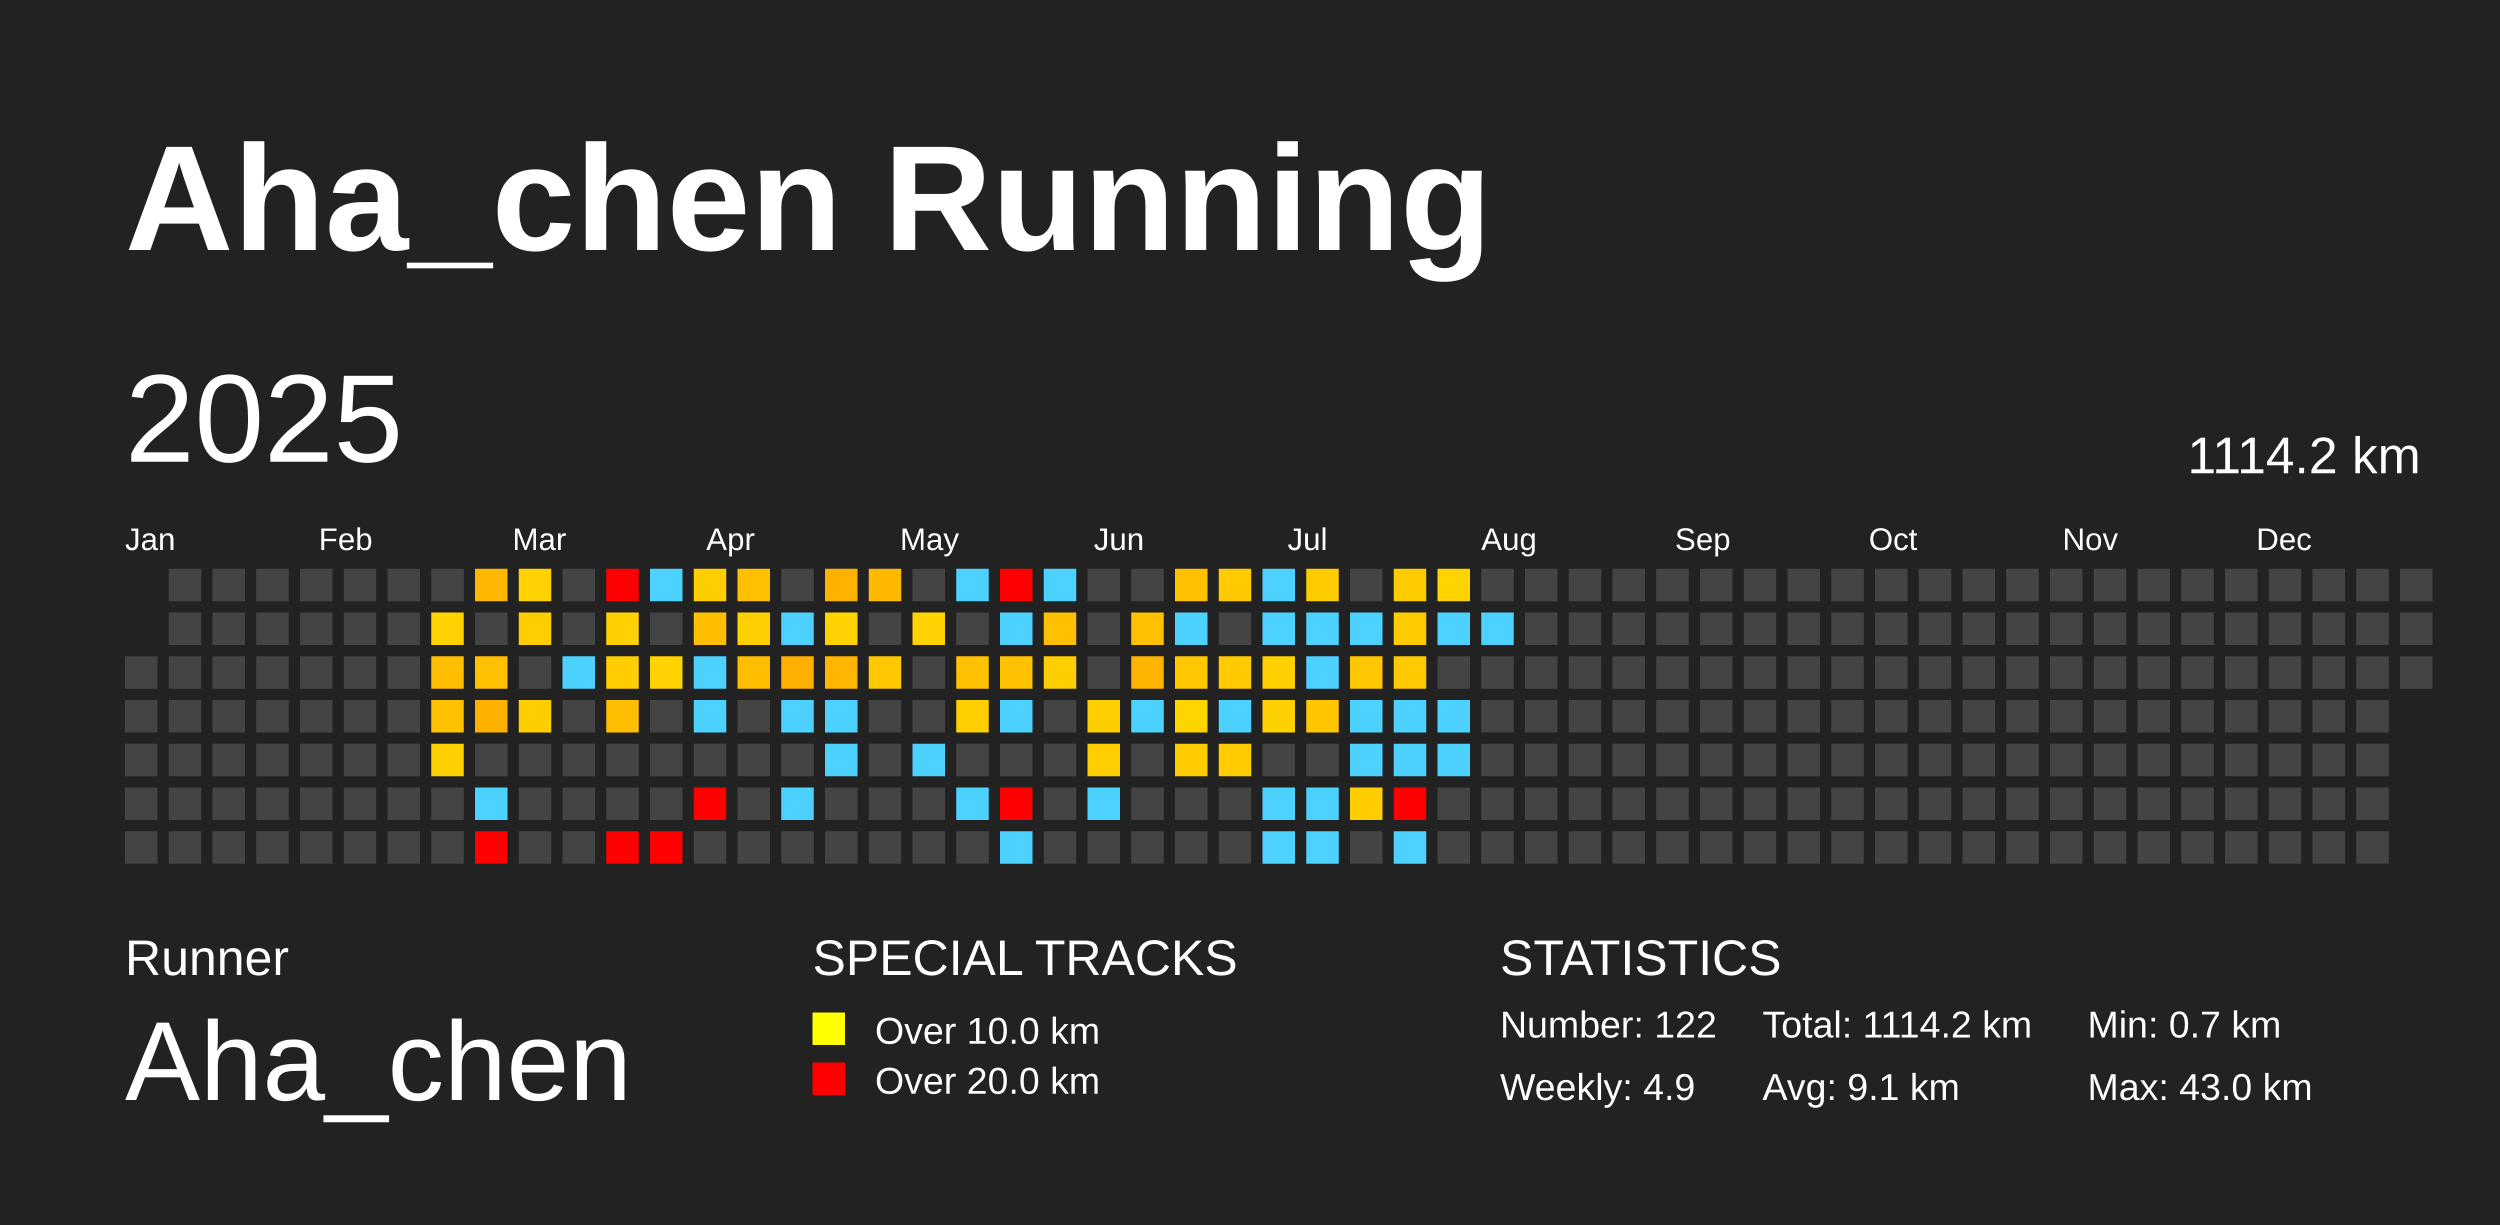
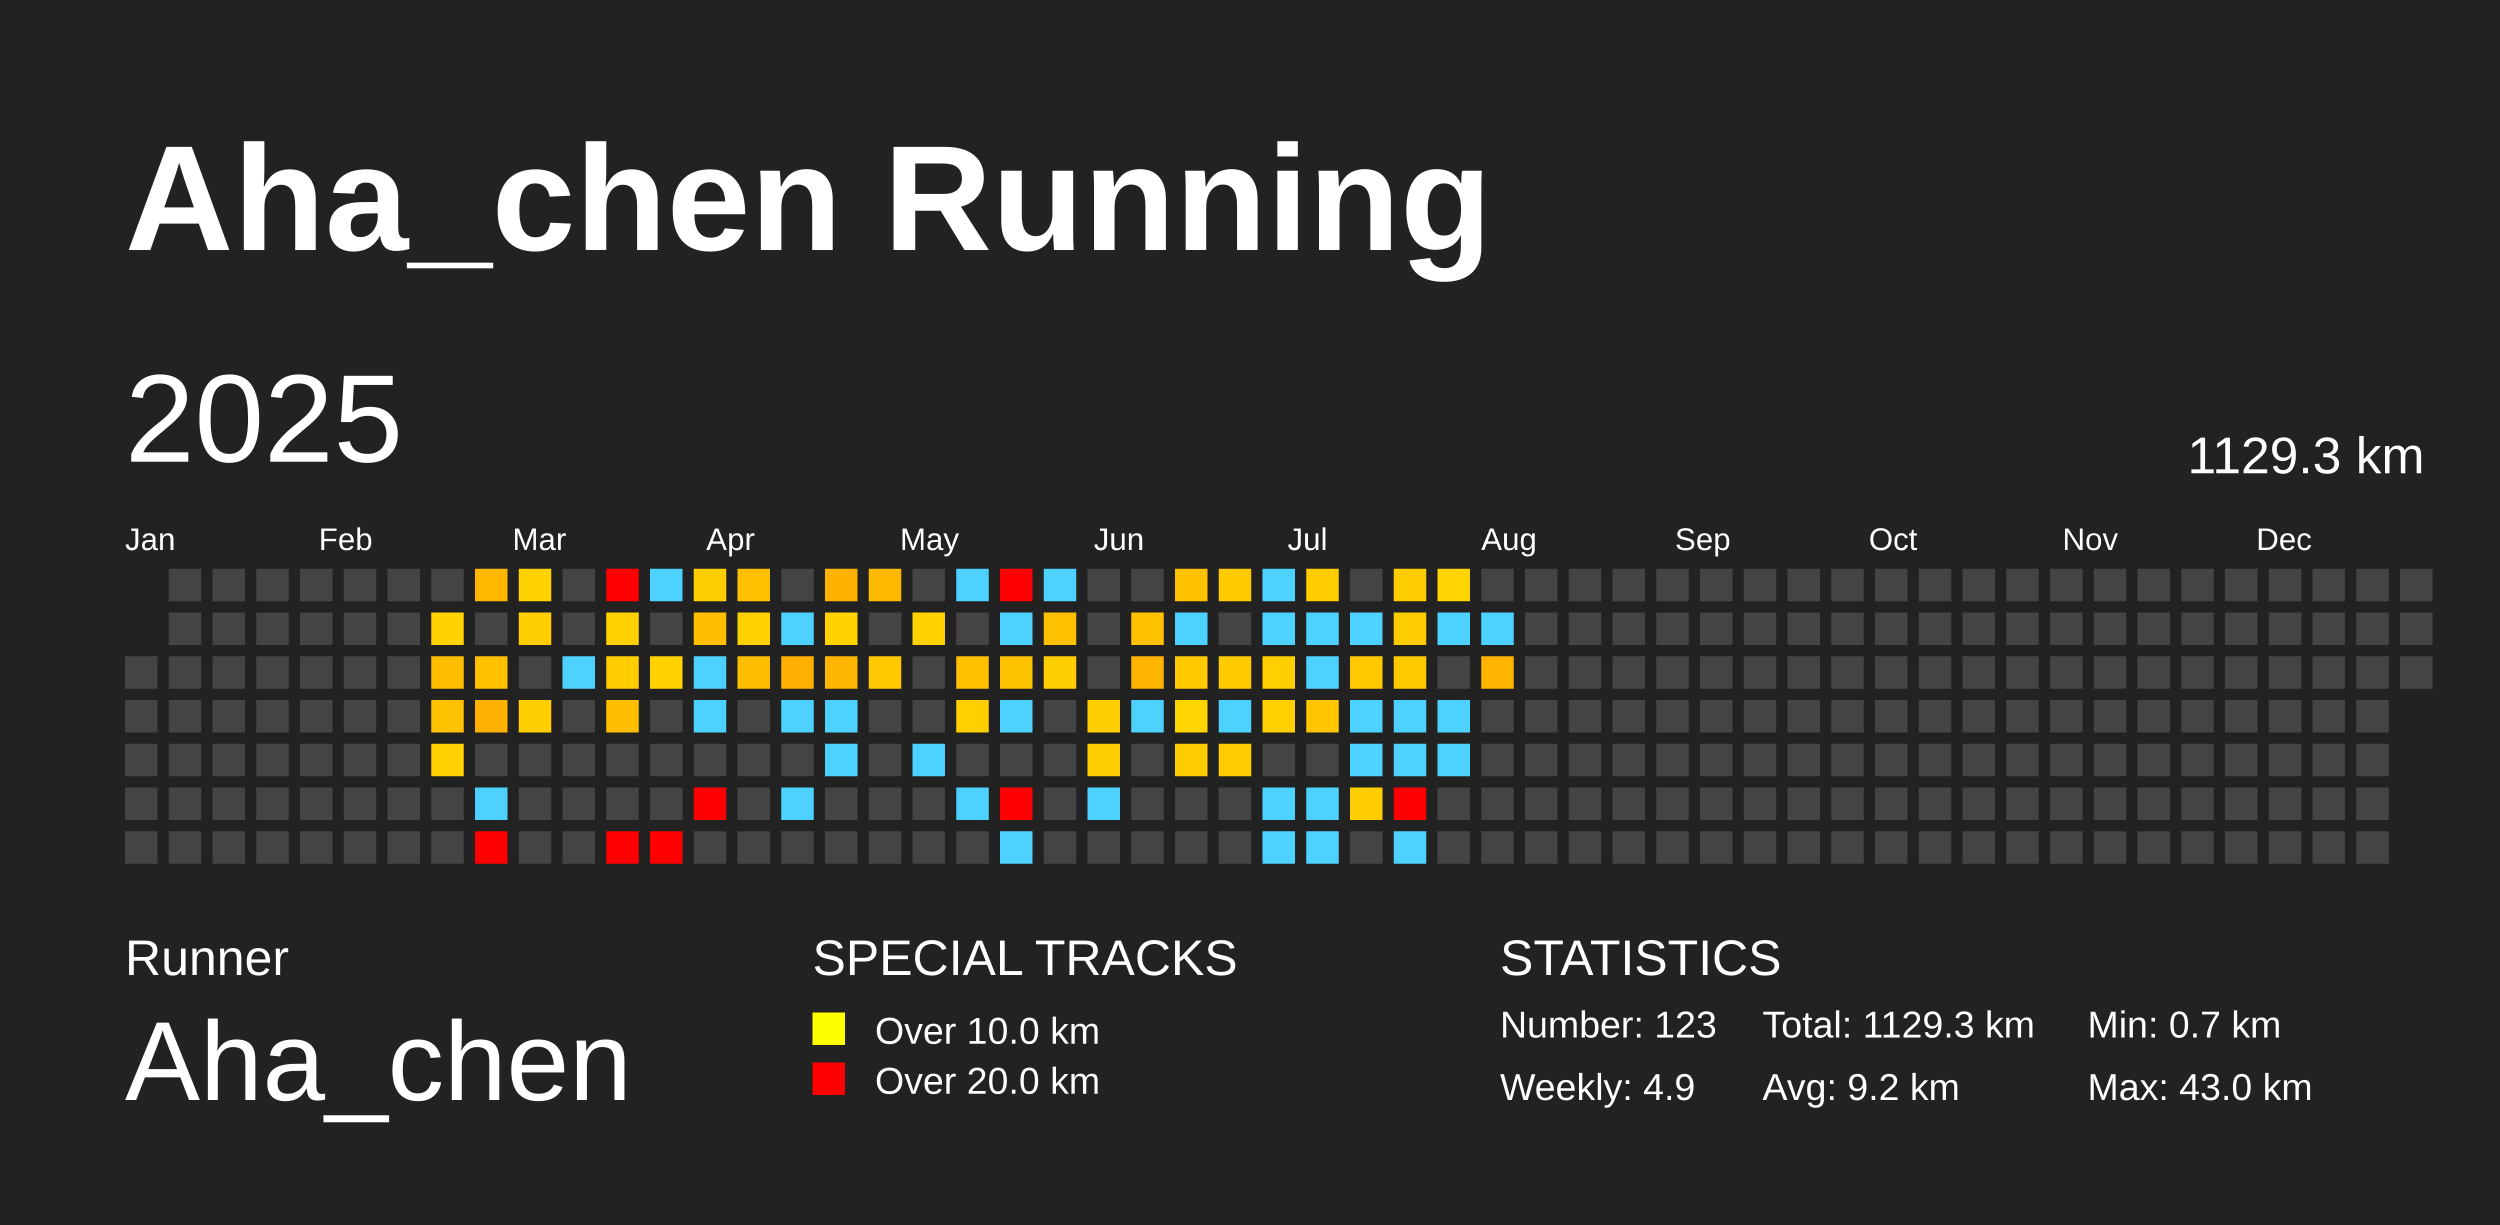
<svg xmlns="http://www.w3.org/2000/svg" baseProfile="full" height="98mm" version="1.1" viewBox="0,0,200,98" width="200mm">
  <defs />
  <rect fill="#222222" height="98" width="200" x="0" y="0" />
  <text fill="#FFFFFF" style="font-size:12px; font-family:Arial; font-weight:bold;" x="10" y="20">Aha_chen Running</text>
  <text fill="#FFFFFF" style="font-size:4px; font-family:Arial" x="10" y="78">Runner</text>
  <text fill="#FFFFFF" style="font-size:9px; font-family:Arial" x="10" y="88">Aha_chen</text>
  <text fill="#FFFFFF" style="font-size:4px; font-family:Arial" x="65" y="78">SPECIAL TRACKS</text>
  <rect fill="yellow" height="2.6" width="2.6" x="65" y="81" />
  <text fill="#FFFFFF" style="font-size:3px; font-family:Arial" x="70" y="83.5">Over 10.0 km</text>
  <rect fill="red" height="2.6" width="2.6" x="65" y="85" />
  <text fill="#FFFFFF" style="font-size:3px; font-family:Arial" x="70" y="87.5">Over 20.0 km</text>
  <text fill="#FFFFFF" style="font-size:4px; font-family:Arial" x="120" y="78">STATISTICS</text>
-   <text fill="#FFFFFF" style="font-size:3px; font-family:Arial" x="120" y="83">Number: 122</text>
+   <text fill="#FFFFFF" style="font-size:3px; font-family:Arial" x="120" y="83">Number: 123</text>
  <text fill="#FFFFFF" style="font-size:3px; font-family:Arial" x="120" y="88">Weekly: 4.9</text>
-   <text fill="#FFFFFF" style="font-size:3px; font-family:Arial" x="141" y="83">Total: 1114.2 km</text>
-   <text fill="#FFFFFF" style="font-size:3px; font-family:Arial" x="141" y="88">Avg: 9.1 km</text>
+   <text fill="#FFFFFF" style="font-size:3px; font-family:Arial" x="141" y="83">Total: 1129.3 km</text>
+   <text fill="#FFFFFF" style="font-size:3px; font-family:Arial" x="141" y="88">Avg: 9.2 km</text>
  <text fill="#FFFFFF" style="font-size:3px; font-family:Arial" x="167" y="83">Min: 0.7 km</text>
  <text fill="#FFFFFF" style="font-size:3px; font-family:Arial" x="167" y="88">Max: 43.0 km</text>
  <text dominant-baseline="hanging" fill="#FFFFFF" style="font-size:10.0px; font-family:Arial;" x="10" y="30">2025</text>
-   <text dominant-baseline="hanging" fill="#FFFFFF" style="font-size:4.125px; font-family:Arial;" x="175" y="35">1114.2 km</text>
+   <text dominant-baseline="hanging" fill="#FFFFFF" style="font-size:4.125px; font-family:Arial;" x="175" y="35">1129.3 km</text>
  <text fill="#FFFFFF" style="font-size:2.5px; font-family:Arial" x="10.0" y="44">Jan</text>
  <text fill="#FFFFFF" style="font-size:2.5px; font-family:Arial" x="25.5" y="44">Feb</text>
  <text fill="#FFFFFF" style="font-size:2.5px; font-family:Arial" x="41.0" y="44">Mar</text>
  <text fill="#FFFFFF" style="font-size:2.5px; font-family:Arial" x="56.5" y="44">Apr</text>
  <text fill="#FFFFFF" style="font-size:2.5px; font-family:Arial" x="72.0" y="44">May</text>
  <text fill="#FFFFFF" style="font-size:2.5px; font-family:Arial" x="87.5" y="44">Jun</text>
  <text fill="#FFFFFF" style="font-size:2.5px; font-family:Arial" x="103.0" y="44">Jul</text>
  <text fill="#FFFFFF" style="font-size:2.5px; font-family:Arial" x="118.5" y="44">Aug</text>
  <text fill="#FFFFFF" style="font-size:2.5px; font-family:Arial" x="134.0" y="44">Sep</text>
  <text fill="#FFFFFF" style="font-size:2.5px; font-family:Arial" x="149.5" y="44">Oct</text>
  <text fill="#FFFFFF" style="font-size:2.5px; font-family:Arial" x="165.0" y="44">Nov</text>
  <text fill="#FFFFFF" style="font-size:2.5px; font-family:Arial" x="180.5" y="44">Dec</text>
  <rect fill="#444444" height="2.6" width="2.6" x="10.0" y="52.5" />
  <rect fill="#444444" height="2.6" width="2.6" x="10.0" y="56.0" />
  <rect fill="#444444" height="2.6" width="2.6" x="10.0" y="59.5" />
  <rect fill="#444444" height="2.6" width="2.6" x="10.0" y="63.0" />
  <rect fill="#444444" height="2.6" width="2.6" x="10.0" y="66.5" />
  <rect fill="#444444" height="2.6" width="2.6" x="13.5" y="45.5" />
  <rect fill="#444444" height="2.6" width="2.6" x="13.5" y="49.0" />
  <rect fill="#444444" height="2.6" width="2.6" x="13.5" y="52.5" />
  <rect fill="#444444" height="2.6" width="2.6" x="13.5" y="56.0" />
  <rect fill="#444444" height="2.6" width="2.6" x="13.5" y="59.5" />
  <rect fill="#444444" height="2.6" width="2.6" x="13.5" y="63.0" />
  <rect fill="#444444" height="2.6" width="2.6" x="13.5" y="66.5" />
  <rect fill="#444444" height="2.6" width="2.6" x="17.0" y="45.5" />
  <rect fill="#444444" height="2.6" width="2.6" x="17.0" y="49.0" />
  <rect fill="#444444" height="2.6" width="2.6" x="17.0" y="52.5" />
  <rect fill="#444444" height="2.6" width="2.6" x="17.0" y="56.0" />
  <rect fill="#444444" height="2.6" width="2.6" x="17.0" y="59.5" />
  <rect fill="#444444" height="2.6" width="2.6" x="17.0" y="63.0" />
  <rect fill="#444444" height="2.6" width="2.6" x="17.0" y="66.5" />
  <rect fill="#444444" height="2.6" width="2.6" x="20.5" y="45.5" />
  <rect fill="#444444" height="2.6" width="2.6" x="20.5" y="49.0" />
  <rect fill="#444444" height="2.6" width="2.6" x="20.5" y="52.5" />
  <rect fill="#444444" height="2.6" width="2.6" x="20.5" y="56.0" />
  <rect fill="#444444" height="2.6" width="2.6" x="20.5" y="59.5" />
  <rect fill="#444444" height="2.6" width="2.6" x="20.5" y="63.0" />
  <rect fill="#444444" height="2.6" width="2.6" x="20.5" y="66.5" />
  <rect fill="#444444" height="2.6" width="2.6" x="24.0" y="45.5" />
  <rect fill="#444444" height="2.6" width="2.6" x="24.0" y="49.0" />
  <rect fill="#444444" height="2.6" width="2.6" x="24.0" y="52.5" />
  <rect fill="#444444" height="2.6" width="2.6" x="24.0" y="56.0" />
  <rect fill="#444444" height="2.6" width="2.6" x="24.0" y="59.5" />
  <rect fill="#444444" height="2.6" width="2.6" x="24.0" y="63.0" />
  <rect fill="#444444" height="2.6" width="2.6" x="24.0" y="66.5" />
  <rect fill="#444444" height="2.6" width="2.6" x="27.5" y="45.5" />
  <rect fill="#444444" height="2.6" width="2.6" x="27.5" y="49.0" />
  <rect fill="#444444" height="2.6" width="2.6" x="27.5" y="52.5" />
  <rect fill="#444444" height="2.6" width="2.6" x="27.5" y="56.0" />
  <rect fill="#444444" height="2.6" width="2.6" x="27.5" y="59.5" />
  <rect fill="#444444" height="2.6" width="2.6" x="27.5" y="63.0" />
  <rect fill="#444444" height="2.6" width="2.6" x="27.5" y="66.5" />
  <rect fill="#444444" height="2.6" width="2.6" x="31.0" y="45.5" />
  <rect fill="#444444" height="2.6" width="2.6" x="31.0" y="49.0" />
  <rect fill="#444444" height="2.6" width="2.6" x="31.0" y="52.5" />
  <rect fill="#444444" height="2.6" width="2.6" x="31.0" y="56.0" />
  <rect fill="#444444" height="2.6" width="2.6" x="31.0" y="59.5" />
  <rect fill="#444444" height="2.6" width="2.6" x="31.0" y="63.0" />
  <rect fill="#444444" height="2.6" width="2.6" x="31.0" y="66.5" />
  <rect fill="#444444" height="2.6" width="2.6" x="34.5" y="45.5" />
  <rect fill="#ffd200" height="2.6" width="2.6" x="34.5" y="49.0" />
  <rect fill="#ffbf00" height="2.6" width="2.6" x="34.5" y="52.5" />
  <rect fill="#ffc200" height="2.6" width="2.6" x="34.5" y="56.0" />
  <rect fill="#ffd100" height="2.6" width="2.6" x="34.5" y="59.5" />
  <rect fill="#444444" height="2.6" width="2.6" x="34.5" y="63.0" />
  <rect fill="#444444" height="2.6" width="2.6" x="34.5" y="66.5" />
  <rect fill="#ffb700" height="2.6" width="2.6" x="38.0" y="45.5" />
  <rect fill="#444444" height="2.6" width="2.6" x="38.0" y="49.0" />
  <rect fill="#ffc000" height="2.6" width="2.6" x="38.0" y="52.5" />
  <rect fill="#ffb100" height="2.6" width="2.6" x="38.0" y="56.0" />
  <rect fill="#444444" height="2.6" width="2.6" x="38.0" y="59.5" />
  <rect fill="#4dd2ff" height="2.6" width="2.6" x="38.0" y="63.0" />
  <rect fill="red" height="2.6" width="2.6" x="38.0" y="66.5" />
  <rect fill="#ffd200" height="2.6" width="2.6" x="41.5" y="45.5" />
  <rect fill="#ffce00" height="2.6" width="2.6" x="41.5" y="49.0" />
  <rect fill="#444444" height="2.6" width="2.6" x="41.5" y="52.5" />
  <rect fill="#ffce00" height="2.6" width="2.6" x="41.5" y="56.0" />
  <rect fill="#444444" height="2.6" width="2.6" x="41.5" y="59.5" />
  <rect fill="#444444" height="2.6" width="2.6" x="41.5" y="63.0" />
  <rect fill="#444444" height="2.6" width="2.6" x="41.5" y="66.5" />
  <rect fill="#444444" height="2.6" width="2.6" x="45.0" y="45.5" />
  <rect fill="#444444" height="2.6" width="2.6" x="45.0" y="49.0" />
  <rect fill="#4dd2ff" height="2.6" width="2.6" x="45.0" y="52.5" />
  <rect fill="#444444" height="2.6" width="2.6" x="45.0" y="56.0" />
  <rect fill="#444444" height="2.6" width="2.6" x="45.0" y="59.5" />
  <rect fill="#444444" height="2.6" width="2.6" x="45.0" y="63.0" />
  <rect fill="#444444" height="2.6" width="2.6" x="45.0" y="66.5" />
  <rect fill="red" height="2.6" width="2.6" x="48.5" y="45.5" />
  <rect fill="#ffd100" height="2.6" width="2.6" x="48.5" y="49.0" />
  <rect fill="#ffcd00" height="2.6" width="2.6" x="48.5" y="52.5" />
  <rect fill="#ffbf00" height="2.6" width="2.6" x="48.5" y="56.0" />
  <rect fill="#444444" height="2.6" width="2.6" x="48.5" y="59.5" />
  <rect fill="#444444" height="2.6" width="2.6" x="48.5" y="63.0" />
  <rect fill="red" height="2.6" width="2.6" x="48.5" y="66.5" />
  <rect fill="#4dd2ff" height="2.6" width="2.6" x="52.0" y="45.5" />
  <rect fill="#444444" height="2.6" width="2.6" x="52.0" y="49.0" />
  <rect fill="#ffd200" height="2.6" width="2.6" x="52.0" y="52.5" />
  <rect fill="#444444" height="2.6" width="2.6" x="52.0" y="56.0" />
  <rect fill="#444444" height="2.6" width="2.6" x="52.0" y="59.5" />
  <rect fill="#444444" height="2.6" width="2.6" x="52.0" y="63.0" />
  <rect fill="red" height="2.6" width="2.6" x="52.0" y="66.5" />
  <rect fill="#ffce00" height="2.6" width="2.6" x="55.5" y="45.5" />
  <rect fill="#ffbf00" height="2.6" width="2.6" x="55.5" y="49.0" />
  <rect fill="#4dd2ff" height="2.6" width="2.6" x="55.5" y="52.5" />
  <rect fill="#4dd2ff" height="2.6" width="2.6" x="55.5" y="56.0" />
  <rect fill="#444444" height="2.6" width="2.6" x="55.5" y="59.5" />
  <rect fill="red" height="2.6" width="2.6" x="55.5" y="63.0" />
  <rect fill="#444444" height="2.6" width="2.6" x="55.5" y="66.5" />
  <rect fill="#ffc000" height="2.6" width="2.6" x="59.0" y="45.5" />
  <rect fill="#ffd100" height="2.6" width="2.6" x="59.0" y="49.0" />
  <rect fill="#ffbe00" height="2.6" width="2.6" x="59.0" y="52.5" />
  <rect fill="#444444" height="2.6" width="2.6" x="59.0" y="56.0" />
  <rect fill="#444444" height="2.6" width="2.6" x="59.0" y="59.5" />
  <rect fill="#444444" height="2.6" width="2.6" x="59.0" y="63.0" />
  <rect fill="#444444" height="2.6" width="2.6" x="59.0" y="66.5" />
  <rect fill="#444444" height="2.6" width="2.6" x="62.5" y="45.5" />
  <rect fill="#4dd2ff" height="2.6" width="2.6" x="62.5" y="49.0" />
  <rect fill="#ffb000" height="2.6" width="2.6" x="62.5" y="52.5" />
  <rect fill="#4dd2ff" height="2.6" width="2.6" x="62.5" y="56.0" />
  <rect fill="#444444" height="2.6" width="2.6" x="62.5" y="59.5" />
  <rect fill="#4dd2ff" height="2.6" width="2.6" x="62.5" y="63.0" />
  <rect fill="#444444" height="2.6" width="2.6" x="62.5" y="66.5" />
  <rect fill="#ffb300" height="2.6" width="2.6" x="66.0" y="45.5" />
  <rect fill="#ffd200" height="2.6" width="2.6" x="66.0" y="49.0" />
  <rect fill="#ffb600" height="2.6" width="2.6" x="66.0" y="52.5" />
  <rect fill="#4dd2ff" height="2.6" width="2.6" x="66.0" y="56.0" />
  <rect fill="#4dd2ff" height="2.6" width="2.6" x="66.0" y="59.5" />
  <rect fill="#444444" height="2.6" width="2.6" x="66.0" y="63.0" />
  <rect fill="#444444" height="2.6" width="2.6" x="66.0" y="66.5" />
  <rect fill="#ffba00" height="2.6" width="2.6" x="69.5" y="45.5" />
  <rect fill="#444444" height="2.6" width="2.6" x="69.5" y="49.0" />
  <rect fill="#ffc800" height="2.6" width="2.6" x="69.5" y="52.5" />
  <rect fill="#444444" height="2.6" width="2.6" x="69.5" y="56.0" />
  <rect fill="#444444" height="2.6" width="2.6" x="69.5" y="59.5" />
  <rect fill="#444444" height="2.6" width="2.6" x="69.5" y="63.0" />
  <rect fill="#444444" height="2.6" width="2.6" x="69.5" y="66.5" />
  <rect fill="#444444" height="2.6" width="2.6" x="73.0" y="45.5" />
  <rect fill="#ffd200" height="2.6" width="2.6" x="73.0" y="49.0" />
  <rect fill="#444444" height="2.6" width="2.6" x="73.0" y="52.5" />
  <rect fill="#444444" height="2.6" width="2.6" x="73.0" y="56.0" />
  <rect fill="#4dd2ff" height="2.6" width="2.6" x="73.0" y="59.5" />
  <rect fill="#444444" height="2.6" width="2.6" x="73.0" y="63.0" />
  <rect fill="#444444" height="2.6" width="2.6" x="73.0" y="66.5" />
  <rect fill="#4dd2ff" height="2.6" width="2.6" x="76.5" y="45.5" />
  <rect fill="#444444" height="2.6" width="2.6" x="76.5" y="49.0" />
  <rect fill="#ffc100" height="2.6" width="2.6" x="76.5" y="52.5" />
  <rect fill="#ffcf00" height="2.6" width="2.6" x="76.5" y="56.0" />
  <rect fill="#444444" height="2.6" width="2.6" x="76.5" y="59.5" />
  <rect fill="#4dd2ff" height="2.6" width="2.6" x="76.5" y="63.0" />
  <rect fill="#444444" height="2.6" width="2.6" x="76.5" y="66.5" />
  <rect fill="red" height="2.6" width="2.6" x="80.0" y="45.5" />
  <rect fill="#4dd2ff" height="2.6" width="2.6" x="80.0" y="49.0" />
  <rect fill="#ffc200" height="2.6" width="2.6" x="80.0" y="52.5" />
  <rect fill="#4dd2ff" height="2.6" width="2.6" x="80.0" y="56.0" />
  <rect fill="#444444" height="2.6" width="2.6" x="80.0" y="59.5" />
  <rect fill="red" height="2.6" width="2.6" x="80.0" y="63.0" />
  <rect fill="#4dd2ff" height="2.6" width="2.6" x="80.0" y="66.5" />
  <rect fill="#4dd2ff" height="2.6" width="2.6" x="83.5" y="45.5" />
  <rect fill="#ffc000" height="2.6" width="2.6" x="83.5" y="49.0" />
  <rect fill="#ffce00" height="2.6" width="2.6" x="83.5" y="52.5" />
  <rect fill="#444444" height="2.6" width="2.6" x="83.5" y="56.0" />
  <rect fill="#444444" height="2.6" width="2.6" x="83.5" y="59.5" />
  <rect fill="#444444" height="2.6" width="2.6" x="83.5" y="63.0" />
  <rect fill="#444444" height="2.6" width="2.6" x="83.5" y="66.5" />
  <rect fill="#444444" height="2.6" width="2.6" x="87.0" y="45.5" />
  <rect fill="#444444" height="2.6" width="2.6" x="87.0" y="49.0" />
  <rect fill="#444444" height="2.6" width="2.6" x="87.0" y="52.5" />
  <rect fill="#ffce00" height="2.6" width="2.6" x="87.0" y="56.0" />
  <rect fill="#ffce00" height="2.6" width="2.6" x="87.0" y="59.5" />
  <rect fill="#4dd2ff" height="2.6" width="2.6" x="87.0" y="63.0" />
  <rect fill="#444444" height="2.6" width="2.6" x="87.0" y="66.5" />
  <rect fill="#444444" height="2.6" width="2.6" x="90.5" y="45.5" />
  <rect fill="#ffc100" height="2.6" width="2.6" x="90.5" y="49.0" />
  <rect fill="#ffb500" height="2.6" width="2.6" x="90.5" y="52.5" />
  <rect fill="#4dd2ff" height="2.6" width="2.6" x="90.5" y="56.0" />
  <rect fill="#444444" height="2.6" width="2.6" x="90.5" y="59.5" />
  <rect fill="#444444" height="2.6" width="2.6" x="90.5" y="63.0" />
  <rect fill="#444444" height="2.6" width="2.6" x="90.5" y="66.5" />
  <rect fill="#ffc100" height="2.6" width="2.6" x="94.0" y="45.5" />
  <rect fill="#4dd2ff" height="2.6" width="2.6" x="94.0" y="49.0" />
  <rect fill="#ffc800" height="2.6" width="2.6" x="94.0" y="52.5" />
  <rect fill="#ffd500" height="2.6" width="2.6" x="94.0" y="56.0" />
  <rect fill="#ffcc00" height="2.6" width="2.6" x="94.0" y="59.5" />
  <rect fill="#444444" height="2.6" width="2.6" x="94.0" y="63.0" />
  <rect fill="#444444" height="2.6" width="2.6" x="94.0" y="66.5" />
  <rect fill="#ffca00" height="2.6" width="2.6" x="97.5" y="45.5" />
  <rect fill="#444444" height="2.6" width="2.6" x="97.5" y="49.0" />
  <rect fill="#ffca00" height="2.6" width="2.6" x="97.5" y="52.5" />
  <rect fill="#4dd2ff" height="2.6" width="2.6" x="97.5" y="56.0" />
  <rect fill="#ffcc00" height="2.6" width="2.6" x="97.5" y="59.5" />
  <rect fill="#444444" height="2.6" width="2.6" x="97.5" y="63.0" />
  <rect fill="#444444" height="2.6" width="2.6" x="97.5" y="66.5" />
  <rect fill="#4dd2ff" height="2.6" width="2.6" x="101.0" y="45.5" />
  <rect fill="#4dd2ff" height="2.6" width="2.6" x="101.0" y="49.0" />
  <rect fill="#ffcf00" height="2.6" width="2.6" x="101.0" y="52.5" />
  <rect fill="#ffd100" height="2.6" width="2.6" x="101.0" y="56.0" />
  <rect fill="#444444" height="2.6" width="2.6" x="101.0" y="59.5" />
  <rect fill="#4dd2ff" height="2.6" width="2.6" x="101.0" y="63.0" />
  <rect fill="#4dd2ff" height="2.6" width="2.6" x="101.0" y="66.5" />
  <rect fill="#ffcc00" height="2.6" width="2.6" x="104.5" y="45.5" />
  <rect fill="#4dd2ff" height="2.6" width="2.6" x="104.5" y="49.0" />
  <rect fill="#4dd2ff" height="2.6" width="2.6" x="104.5" y="52.5" />
  <rect fill="#ffc500" height="2.6" width="2.6" x="104.5" y="56.0" />
  <rect fill="#444444" height="2.6" width="2.6" x="104.5" y="59.5" />
  <rect fill="#4dd2ff" height="2.6" width="2.6" x="104.5" y="63.0" />
  <rect fill="#4dd2ff" height="2.6" width="2.6" x="104.5" y="66.5" />
  <rect fill="#444444" height="2.6" width="2.6" x="108.0" y="45.5" />
  <rect fill="#4dd2ff" height="2.6" width="2.6" x="108.0" y="49.0" />
  <rect fill="#ffc800" height="2.6" width="2.6" x="108.0" y="52.5" />
  <rect fill="#4dd2ff" height="2.6" width="2.6" x="108.0" y="56.0" />
  <rect fill="#4dd2ff" height="2.6" width="2.6" x="108.0" y="59.5" />
  <rect fill="#ffcd00" height="2.6" width="2.6" x="108.0" y="63.0" />
  <rect fill="#444444" height="2.6" width="2.6" x="108.0" y="66.5" />
  <rect fill="#ffcc00" height="2.6" width="2.6" x="111.5" y="45.5" />
  <rect fill="#ffcc00" height="2.6" width="2.6" x="111.5" y="49.0" />
  <rect fill="#ffca00" height="2.6" width="2.6" x="111.5" y="52.5" />
  <rect fill="#4dd2ff" height="2.6" width="2.6" x="111.5" y="56.0" />
  <rect fill="#4dd2ff" height="2.6" width="2.6" x="111.5" y="59.5" />
  <rect fill="red" height="2.6" width="2.6" x="111.5" y="63.0" />
  <rect fill="#4dd2ff" height="2.6" width="2.6" x="111.5" y="66.5" />
  <rect fill="#ffd400" height="2.6" width="2.6" x="115.0" y="45.5" />
  <rect fill="#4dd2ff" height="2.6" width="2.6" x="115.0" y="49.0" />
  <rect fill="#444444" height="2.6" width="2.6" x="115.0" y="52.5" />
  <rect fill="#4dd2ff" height="2.6" width="2.6" x="115.0" y="56.0" />
  <rect fill="#4dd2ff" height="2.6" width="2.6" x="115.0" y="59.5" />
  <rect fill="#444444" height="2.6" width="2.6" x="115.0" y="63.0" />
  <rect fill="#444444" height="2.6" width="2.6" x="115.0" y="66.5" />
  <rect fill="#444444" height="2.6" width="2.6" x="118.5" y="45.5" />
  <rect fill="#4dd2ff" height="2.6" width="2.6" x="118.5" y="49.0" />
-   <rect fill="#444444" height="2.6" width="2.6" x="118.5" y="52.5" />
+   <rect fill="#ffb400" height="2.6" width="2.6" x="118.5" y="52.5" />
  <rect fill="#444444" height="2.6" width="2.6" x="118.5" y="56.0" />
  <rect fill="#444444" height="2.6" width="2.6" x="118.5" y="59.5" />
  <rect fill="#444444" height="2.6" width="2.6" x="118.5" y="63.0" />
  <rect fill="#444444" height="2.6" width="2.6" x="118.5" y="66.5" />
  <rect fill="#444444" height="2.6" width="2.6" x="122.0" y="45.5" />
  <rect fill="#444444" height="2.6" width="2.6" x="122.0" y="49.0" />
  <rect fill="#444444" height="2.6" width="2.6" x="122.0" y="52.5" />
  <rect fill="#444444" height="2.6" width="2.6" x="122.0" y="56.0" />
  <rect fill="#444444" height="2.6" width="2.6" x="122.0" y="59.5" />
  <rect fill="#444444" height="2.6" width="2.6" x="122.0" y="63.0" />
  <rect fill="#444444" height="2.6" width="2.6" x="122.0" y="66.5" />
  <rect fill="#444444" height="2.6" width="2.6" x="125.5" y="45.5" />
  <rect fill="#444444" height="2.6" width="2.6" x="125.5" y="49.0" />
  <rect fill="#444444" height="2.6" width="2.6" x="125.5" y="52.5" />
  <rect fill="#444444" height="2.6" width="2.6" x="125.5" y="56.0" />
  <rect fill="#444444" height="2.6" width="2.6" x="125.5" y="59.5" />
  <rect fill="#444444" height="2.6" width="2.6" x="125.5" y="63.0" />
  <rect fill="#444444" height="2.6" width="2.6" x="125.5" y="66.5" />
  <rect fill="#444444" height="2.6" width="2.6" x="129.0" y="45.5" />
  <rect fill="#444444" height="2.6" width="2.6" x="129.0" y="49.0" />
  <rect fill="#444444" height="2.6" width="2.6" x="129.0" y="52.5" />
  <rect fill="#444444" height="2.6" width="2.6" x="129.0" y="56.0" />
  <rect fill="#444444" height="2.6" width="2.6" x="129.0" y="59.5" />
  <rect fill="#444444" height="2.6" width="2.6" x="129.0" y="63.0" />
  <rect fill="#444444" height="2.6" width="2.6" x="129.0" y="66.5" />
  <rect fill="#444444" height="2.6" width="2.6" x="132.5" y="45.5" />
  <rect fill="#444444" height="2.6" width="2.6" x="132.5" y="49.0" />
  <rect fill="#444444" height="2.6" width="2.6" x="132.5" y="52.5" />
  <rect fill="#444444" height="2.6" width="2.6" x="132.5" y="56.0" />
  <rect fill="#444444" height="2.6" width="2.6" x="132.5" y="59.5" />
  <rect fill="#444444" height="2.6" width="2.6" x="132.5" y="63.0" />
  <rect fill="#444444" height="2.6" width="2.6" x="132.5" y="66.5" />
  <rect fill="#444444" height="2.6" width="2.6" x="136.0" y="45.5" />
  <rect fill="#444444" height="2.6" width="2.6" x="136.0" y="49.0" />
  <rect fill="#444444" height="2.6" width="2.6" x="136.0" y="52.5" />
  <rect fill="#444444" height="2.6" width="2.6" x="136.0" y="56.0" />
  <rect fill="#444444" height="2.6" width="2.6" x="136.0" y="59.5" />
  <rect fill="#444444" height="2.6" width="2.6" x="136.0" y="63.0" />
  <rect fill="#444444" height="2.6" width="2.6" x="136.0" y="66.5" />
  <rect fill="#444444" height="2.6" width="2.6" x="139.5" y="45.5" />
  <rect fill="#444444" height="2.6" width="2.6" x="139.5" y="49.0" />
  <rect fill="#444444" height="2.6" width="2.6" x="139.5" y="52.5" />
  <rect fill="#444444" height="2.6" width="2.6" x="139.5" y="56.0" />
  <rect fill="#444444" height="2.6" width="2.6" x="139.5" y="59.5" />
  <rect fill="#444444" height="2.6" width="2.6" x="139.5" y="63.0" />
  <rect fill="#444444" height="2.6" width="2.6" x="139.5" y="66.5" />
  <rect fill="#444444" height="2.6" width="2.6" x="143.0" y="45.5" />
  <rect fill="#444444" height="2.6" width="2.6" x="143.0" y="49.0" />
  <rect fill="#444444" height="2.6" width="2.6" x="143.0" y="52.5" />
  <rect fill="#444444" height="2.6" width="2.6" x="143.0" y="56.0" />
  <rect fill="#444444" height="2.6" width="2.6" x="143.0" y="59.5" />
  <rect fill="#444444" height="2.6" width="2.6" x="143.0" y="63.0" />
  <rect fill="#444444" height="2.6" width="2.6" x="143.0" y="66.5" />
  <rect fill="#444444" height="2.6" width="2.6" x="146.5" y="45.5" />
  <rect fill="#444444" height="2.6" width="2.6" x="146.5" y="49.0" />
  <rect fill="#444444" height="2.6" width="2.6" x="146.5" y="52.5" />
  <rect fill="#444444" height="2.6" width="2.6" x="146.5" y="56.0" />
  <rect fill="#444444" height="2.6" width="2.6" x="146.5" y="59.5" />
  <rect fill="#444444" height="2.6" width="2.6" x="146.5" y="63.0" />
  <rect fill="#444444" height="2.6" width="2.6" x="146.5" y="66.5" />
  <rect fill="#444444" height="2.6" width="2.6" x="150.0" y="45.5" />
  <rect fill="#444444" height="2.6" width="2.6" x="150.0" y="49.0" />
  <rect fill="#444444" height="2.6" width="2.6" x="150.0" y="52.5" />
  <rect fill="#444444" height="2.6" width="2.6" x="150.0" y="56.0" />
  <rect fill="#444444" height="2.6" width="2.6" x="150.0" y="59.5" />
  <rect fill="#444444" height="2.6" width="2.6" x="150.0" y="63.0" />
  <rect fill="#444444" height="2.6" width="2.6" x="150.0" y="66.5" />
  <rect fill="#444444" height="2.6" width="2.6" x="153.5" y="45.5" />
  <rect fill="#444444" height="2.6" width="2.6" x="153.5" y="49.0" />
  <rect fill="#444444" height="2.6" width="2.6" x="153.5" y="52.5" />
  <rect fill="#444444" height="2.6" width="2.6" x="153.5" y="56.0" />
  <rect fill="#444444" height="2.6" width="2.6" x="153.5" y="59.5" />
  <rect fill="#444444" height="2.6" width="2.6" x="153.5" y="63.0" />
  <rect fill="#444444" height="2.6" width="2.6" x="153.5" y="66.5" />
  <rect fill="#444444" height="2.6" width="2.6" x="157.0" y="45.5" />
  <rect fill="#444444" height="2.6" width="2.6" x="157.0" y="49.0" />
  <rect fill="#444444" height="2.6" width="2.6" x="157.0" y="52.5" />
  <rect fill="#444444" height="2.6" width="2.6" x="157.0" y="56.0" />
  <rect fill="#444444" height="2.6" width="2.6" x="157.0" y="59.5" />
  <rect fill="#444444" height="2.6" width="2.6" x="157.0" y="63.0" />
  <rect fill="#444444" height="2.6" width="2.6" x="157.0" y="66.5" />
  <rect fill="#444444" height="2.6" width="2.6" x="160.5" y="45.5" />
  <rect fill="#444444" height="2.6" width="2.6" x="160.5" y="49.0" />
  <rect fill="#444444" height="2.6" width="2.6" x="160.5" y="52.5" />
  <rect fill="#444444" height="2.6" width="2.6" x="160.5" y="56.0" />
  <rect fill="#444444" height="2.6" width="2.6" x="160.5" y="59.5" />
  <rect fill="#444444" height="2.6" width="2.6" x="160.5" y="63.0" />
  <rect fill="#444444" height="2.6" width="2.6" x="160.5" y="66.5" />
  <rect fill="#444444" height="2.6" width="2.6" x="164.0" y="45.5" />
  <rect fill="#444444" height="2.6" width="2.6" x="164.0" y="49.0" />
  <rect fill="#444444" height="2.6" width="2.6" x="164.0" y="52.5" />
  <rect fill="#444444" height="2.6" width="2.6" x="164.0" y="56.0" />
  <rect fill="#444444" height="2.6" width="2.6" x="164.0" y="59.5" />
  <rect fill="#444444" height="2.6" width="2.6" x="164.0" y="63.0" />
  <rect fill="#444444" height="2.6" width="2.6" x="164.0" y="66.5" />
  <rect fill="#444444" height="2.6" width="2.6" x="167.5" y="45.5" />
  <rect fill="#444444" height="2.6" width="2.6" x="167.5" y="49.0" />
  <rect fill="#444444" height="2.6" width="2.6" x="167.5" y="52.5" />
  <rect fill="#444444" height="2.6" width="2.6" x="167.5" y="56.0" />
  <rect fill="#444444" height="2.6" width="2.6" x="167.5" y="59.5" />
  <rect fill="#444444" height="2.6" width="2.6" x="167.5" y="63.0" />
  <rect fill="#444444" height="2.6" width="2.6" x="167.5" y="66.5" />
  <rect fill="#444444" height="2.6" width="2.6" x="171.0" y="45.5" />
  <rect fill="#444444" height="2.6" width="2.6" x="171.0" y="49.0" />
  <rect fill="#444444" height="2.6" width="2.6" x="171.0" y="52.5" />
  <rect fill="#444444" height="2.6" width="2.6" x="171.0" y="56.0" />
  <rect fill="#444444" height="2.6" width="2.6" x="171.0" y="59.5" />
  <rect fill="#444444" height="2.6" width="2.6" x="171.0" y="63.0" />
  <rect fill="#444444" height="2.6" width="2.6" x="171.0" y="66.5" />
  <rect fill="#444444" height="2.6" width="2.6" x="174.5" y="45.5" />
  <rect fill="#444444" height="2.6" width="2.6" x="174.5" y="49.0" />
  <rect fill="#444444" height="2.6" width="2.6" x="174.5" y="52.5" />
  <rect fill="#444444" height="2.6" width="2.6" x="174.5" y="56.0" />
  <rect fill="#444444" height="2.6" width="2.6" x="174.5" y="59.5" />
  <rect fill="#444444" height="2.6" width="2.6" x="174.5" y="63.0" />
  <rect fill="#444444" height="2.6" width="2.6" x="174.5" y="66.5" />
  <rect fill="#444444" height="2.6" width="2.6" x="178.0" y="45.5" />
  <rect fill="#444444" height="2.6" width="2.6" x="178.0" y="49.0" />
  <rect fill="#444444" height="2.6" width="2.6" x="178.0" y="52.5" />
  <rect fill="#444444" height="2.6" width="2.6" x="178.0" y="56.0" />
  <rect fill="#444444" height="2.6" width="2.6" x="178.0" y="59.5" />
  <rect fill="#444444" height="2.6" width="2.6" x="178.0" y="63.0" />
  <rect fill="#444444" height="2.6" width="2.6" x="178.0" y="66.5" />
  <rect fill="#444444" height="2.6" width="2.6" x="181.5" y="45.5" />
  <rect fill="#444444" height="2.6" width="2.6" x="181.5" y="49.0" />
  <rect fill="#444444" height="2.6" width="2.6" x="181.5" y="52.5" />
  <rect fill="#444444" height="2.6" width="2.6" x="181.5" y="56.0" />
  <rect fill="#444444" height="2.6" width="2.6" x="181.5" y="59.5" />
  <rect fill="#444444" height="2.6" width="2.6" x="181.5" y="63.0" />
  <rect fill="#444444" height="2.6" width="2.6" x="181.5" y="66.5" />
  <rect fill="#444444" height="2.6" width="2.6" x="185.0" y="45.5" />
  <rect fill="#444444" height="2.6" width="2.6" x="185.0" y="49.0" />
  <rect fill="#444444" height="2.6" width="2.6" x="185.0" y="52.5" />
  <rect fill="#444444" height="2.6" width="2.6" x="185.0" y="56.0" />
  <rect fill="#444444" height="2.6" width="2.6" x="185.0" y="59.5" />
  <rect fill="#444444" height="2.6" width="2.6" x="185.0" y="63.0" />
  <rect fill="#444444" height="2.6" width="2.6" x="185.0" y="66.5" />
  <rect fill="#444444" height="2.6" width="2.6" x="188.5" y="45.5" />
  <rect fill="#444444" height="2.6" width="2.6" x="188.5" y="49.0" />
  <rect fill="#444444" height="2.6" width="2.6" x="188.5" y="52.5" />
  <rect fill="#444444" height="2.6" width="2.6" x="188.5" y="56.0" />
  <rect fill="#444444" height="2.6" width="2.6" x="188.5" y="59.5" />
  <rect fill="#444444" height="2.6" width="2.6" x="188.5" y="63.0" />
  <rect fill="#444444" height="2.6" width="2.6" x="188.5" y="66.5" />
  <rect fill="#444444" height="2.6" width="2.6" x="192.0" y="45.5" />
  <rect fill="#444444" height="2.6" width="2.6" x="192.0" y="49.0" />
  <rect fill="#444444" height="2.6" width="2.6" x="192.0" y="52.5" />
</svg>
